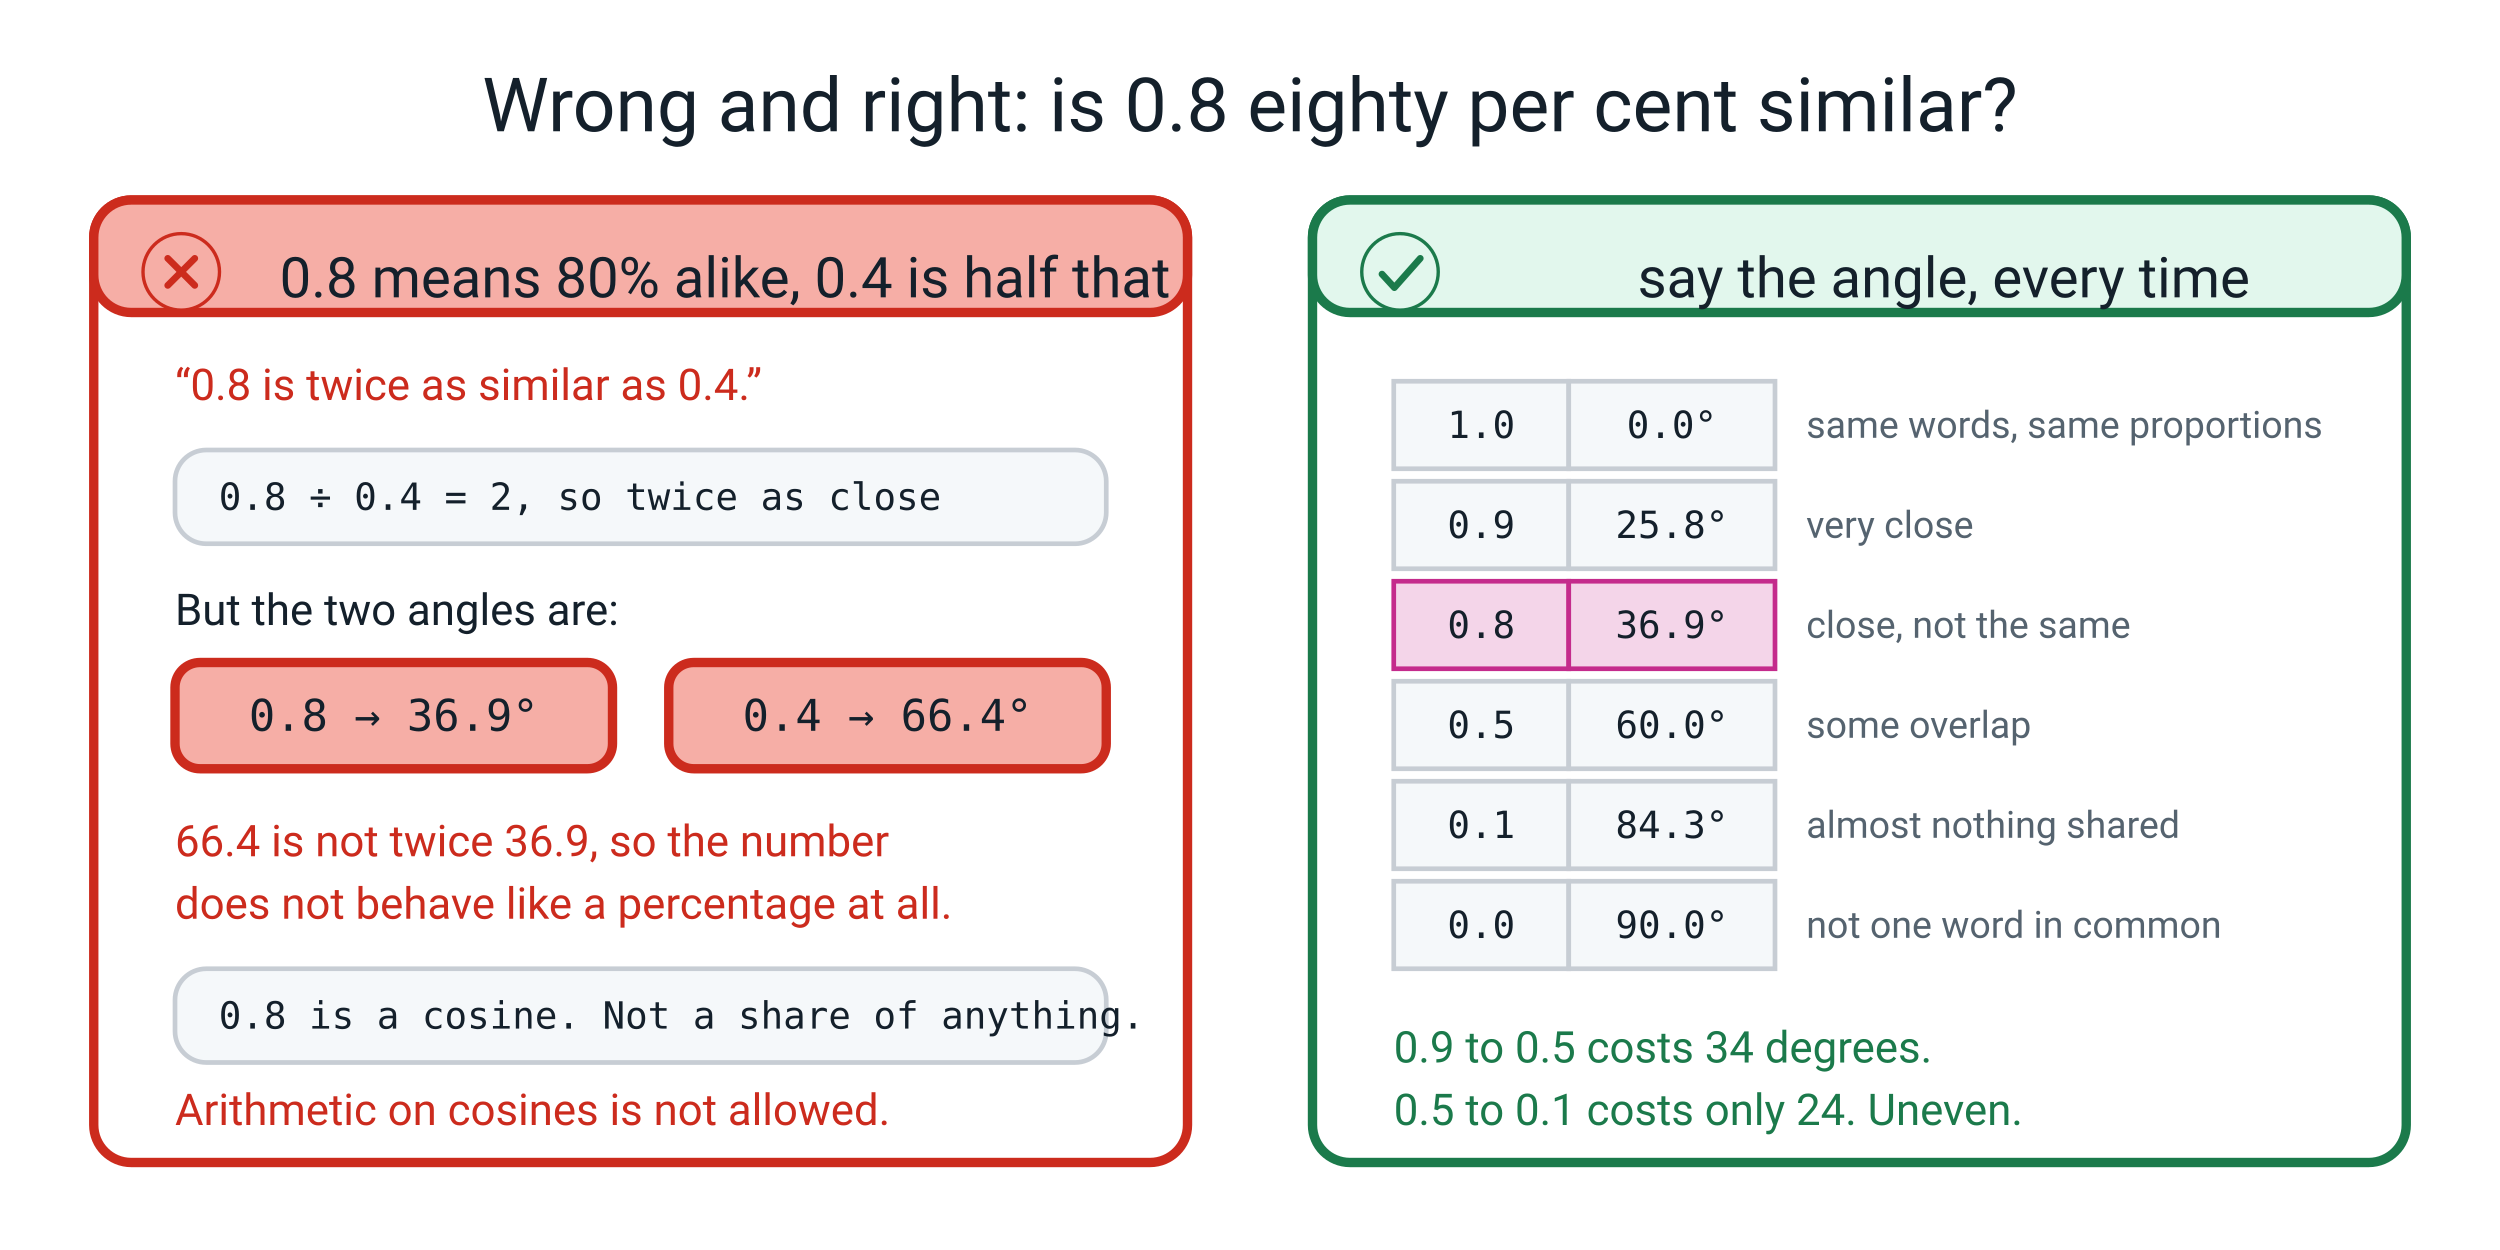
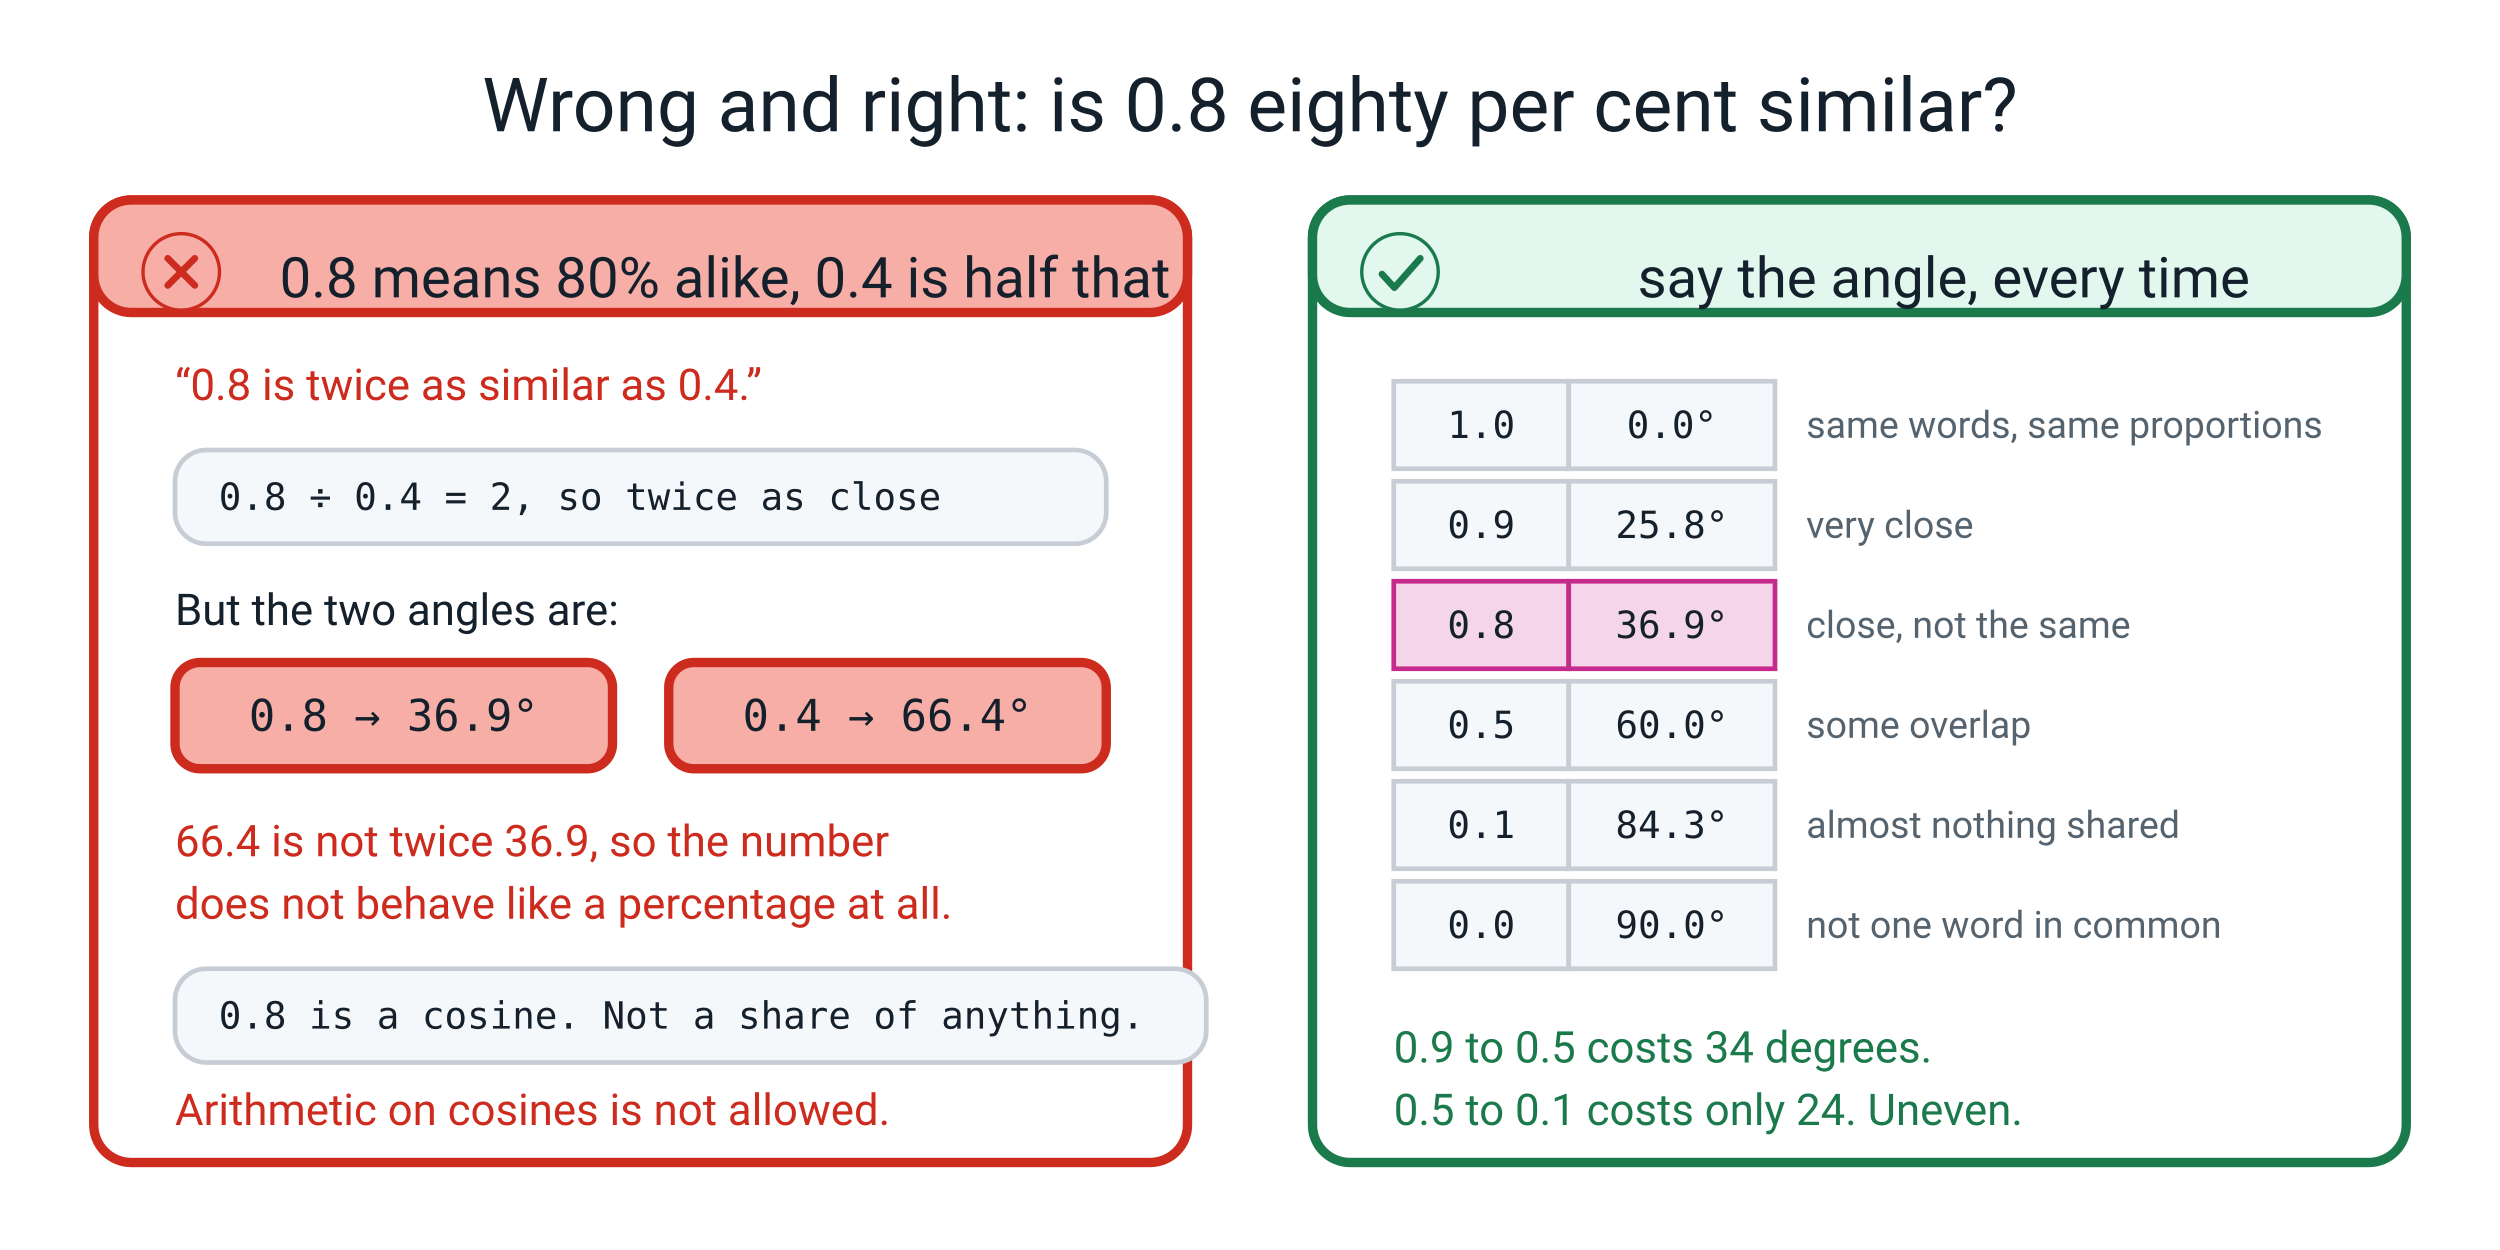
<svg xmlns="http://www.w3.org/2000/svg" viewBox="0 0 800 400" role="img">
  <text x="400" y="42" font-family="ui-sans-serif, system-ui, -apple-system, 'Segoe UI', Roboto, sans-serif" font-size="24" fill="#14202B" text-anchor="middle">Wrong and right: is 0.8 eighty per cent similar?</text>
  <rect x="30" y="64" width="350" height="308" rx="12" fill="none" stroke="#CC2B1D" stroke-width="3" stroke-linejoin="round" />
  <rect x="30" y="64" width="350" height="36" rx="12" fill="#F6AEA6" stroke="#CC2B1D" stroke-width="3" stroke-linejoin="round" />
  <g transform="translate(40,69) scale(0.36)">
    <circle cx="50" cy="50" r="34" fill="#F6AEA6" stroke="#CC2B1D" stroke-width="3" />
    <line x1="38" y1="38" x2="62" y2="62" stroke="#CC2B1D" stroke-width="6" stroke-linecap="round" />
    <line x1="62" y1="38" x2="38" y2="62" stroke="#CC2B1D" stroke-width="6" stroke-linecap="round" />
  </g>
  <text x="232" y="89" font-family="ui-sans-serif, system-ui, -apple-system, 'Segoe UI', Roboto, sans-serif" font-size="18" fill="#14202B" text-anchor="middle" dominant-baseline="central">0.8 means 80% alike, 0.4 is half that</text>
  <text x="56" y="128" font-family="ui-sans-serif, system-ui, -apple-system, 'Segoe UI', Roboto, sans-serif" font-size="14" fill="#CC2B1D">“0.8 is twice as similar as 0.4.”</text>
  <rect x="56" y="144" width="298" height="30" rx="10" fill="#F5F8FA" stroke="#C7CDD4" stroke-width="1.5" stroke-linejoin="round" />
  <text x="70" y="159" font-family="ui-monospace, SFMono-Regular, Menlo, Consolas, monospace" font-size="12" fill="#14202B" dominant-baseline="central">0.8 ÷ 0.4 = 2, so twice as close</text>
  <text x="56" y="200" font-family="ui-sans-serif, system-ui, -apple-system, 'Segoe UI', Roboto, sans-serif" font-size="14" fill="#14202B">But the two angles are:</text>
  <rect x="56" y="212" width="140" height="34" rx="8" fill="#F6AEA6" stroke="#CC2B1D" stroke-width="3" stroke-linejoin="round" />
  <text x="126" y="229" font-family="ui-monospace, SFMono-Regular, Menlo, Consolas, monospace" font-size="14" fill="#14202B" text-anchor="middle" dominant-baseline="central">0.8 → 36.9°</text>
  <rect x="214" y="212" width="140" height="34" rx="8" fill="#F6AEA6" stroke="#CC2B1D" stroke-width="3" stroke-linejoin="round" />
  <text x="284" y="229" font-family="ui-monospace, SFMono-Regular, Menlo, Consolas, monospace" font-size="14" fill="#14202B" text-anchor="middle" dominant-baseline="central">0.4 → 66.4°</text>
  <text x="56" y="274" font-family="ui-sans-serif, system-ui, -apple-system, 'Segoe UI', Roboto, sans-serif" font-size="14" fill="#CC2B1D">66.4 is not twice 36.9, so the number</text>
  <text x="56" y="294" font-family="ui-sans-serif, system-ui, -apple-system, 'Segoe UI', Roboto, sans-serif" font-size="14" fill="#CC2B1D">does not behave like a percentage at all.</text>
-   <rect x="56" y="310" width="298" height="30" rx="10" fill="#F5F8FA" stroke="#C7CDD4" stroke-width="1.5" stroke-linejoin="round" />
+   <rect x="56" y="310" width="330" height="30" rx="10" fill="#F5F8FA" stroke="#C7CDD4" stroke-width="1.5" stroke-linejoin="round" />
  <text x="70" y="325" font-family="ui-monospace, SFMono-Regular, Menlo, Consolas, monospace" font-size="12" fill="#14202B" dominant-baseline="central">0.8 is a cosine. Not a share of anything.</text>
  <text x="56" y="360" font-family="ui-sans-serif, system-ui, -apple-system, 'Segoe UI', Roboto, sans-serif" font-size="14" fill="#CC2B1D">Arithmetic on cosines is not allowed.</text>
  <rect x="420" y="64" width="350" height="308" rx="12" fill="none" stroke="#1B7A4B" stroke-width="3" stroke-linejoin="round" />
  <rect x="420" y="64" width="350" height="36" rx="12" fill="#E2F7ED" stroke="#1B7A4B" stroke-width="3" stroke-linejoin="round" />
  <g transform="translate(430,69) scale(0.36)">
    <circle cx="50" cy="50" r="34" fill="#E2F7ED" stroke="#1B7A4B" stroke-width="3" />
    <polyline points="34,52 45,64 68,38" fill="none" stroke="#1B7A4B" stroke-width="6" stroke-linecap="round" stroke-linejoin="round" />
  </g>
  <text x="622" y="89" font-family="ui-sans-serif, system-ui, -apple-system, 'Segoe UI', Roboto, sans-serif" font-size="18" fill="#14202B" text-anchor="middle" dominant-baseline="central">say the angle, every time</text>
  <rect x="446" y="122" width="56" height="28" fill="#F5F8FA" stroke="#C7CDD4" stroke-width="1.5" />
  <text x="474" y="136" font-family="ui-monospace, SFMono-Regular, Menlo, Consolas, monospace" font-size="12" fill="#14202B" text-anchor="middle" dominant-baseline="central">1.0</text>
  <rect x="502" y="122" width="66" height="28" fill="#F5F8FA" stroke="#C7CDD4" stroke-width="1.5" />
  <text x="535" y="136" font-family="ui-monospace, SFMono-Regular, Menlo, Consolas, monospace" font-size="12" fill="#14202B" text-anchor="middle" dominant-baseline="central">0.0°</text>
  <text x="578" y="136" font-family="ui-sans-serif, system-ui, -apple-system, 'Segoe UI', Roboto, sans-serif" font-size="12" fill="#55636F" dominant-baseline="central">same words, same proportions</text>
  <rect x="446" y="154" width="56" height="28" fill="#F5F8FA" stroke="#C7CDD4" stroke-width="1.5" />
  <text x="474" y="168" font-family="ui-monospace, SFMono-Regular, Menlo, Consolas, monospace" font-size="12" fill="#14202B" text-anchor="middle" dominant-baseline="central">0.9</text>
  <rect x="502" y="154" width="66" height="28" fill="#F5F8FA" stroke="#C7CDD4" stroke-width="1.5" />
  <text x="535" y="168" font-family="ui-monospace, SFMono-Regular, Menlo, Consolas, monospace" font-size="12" fill="#14202B" text-anchor="middle" dominant-baseline="central">25.8°</text>
  <text x="578" y="168" font-family="ui-sans-serif, system-ui, -apple-system, 'Segoe UI', Roboto, sans-serif" font-size="12" fill="#55636F" dominant-baseline="central">very close</text>
  <rect x="446" y="186" width="56" height="28" fill="#F4D5E9" stroke="#C42B8C" stroke-width="1.5" />
  <text x="474" y="200" font-family="ui-monospace, SFMono-Regular, Menlo, Consolas, monospace" font-size="12" fill="#14202B" text-anchor="middle" dominant-baseline="central">0.8</text>
  <rect x="502" y="186" width="66" height="28" fill="#F4D5E9" stroke="#C42B8C" stroke-width="1.5" />
  <text x="535" y="200" font-family="ui-monospace, SFMono-Regular, Menlo, Consolas, monospace" font-size="12" fill="#14202B" text-anchor="middle" dominant-baseline="central">36.9°</text>
  <text x="578" y="200" font-family="ui-sans-serif, system-ui, -apple-system, 'Segoe UI', Roboto, sans-serif" font-size="12" fill="#55636F" dominant-baseline="central">close, not the same</text>
  <rect x="446" y="218" width="56" height="28" fill="#F5F8FA" stroke="#C7CDD4" stroke-width="1.5" />
  <text x="474" y="232" font-family="ui-monospace, SFMono-Regular, Menlo, Consolas, monospace" font-size="12" fill="#14202B" text-anchor="middle" dominant-baseline="central">0.5</text>
  <rect x="502" y="218" width="66" height="28" fill="#F5F8FA" stroke="#C7CDD4" stroke-width="1.5" />
  <text x="535" y="232" font-family="ui-monospace, SFMono-Regular, Menlo, Consolas, monospace" font-size="12" fill="#14202B" text-anchor="middle" dominant-baseline="central">60.0°</text>
  <text x="578" y="232" font-family="ui-sans-serif, system-ui, -apple-system, 'Segoe UI', Roboto, sans-serif" font-size="12" fill="#55636F" dominant-baseline="central">some overlap</text>
  <rect x="446" y="250" width="56" height="28" fill="#F5F8FA" stroke="#C7CDD4" stroke-width="1.5" />
  <text x="474" y="264" font-family="ui-monospace, SFMono-Regular, Menlo, Consolas, monospace" font-size="12" fill="#14202B" text-anchor="middle" dominant-baseline="central">0.1</text>
  <rect x="502" y="250" width="66" height="28" fill="#F5F8FA" stroke="#C7CDD4" stroke-width="1.5" />
  <text x="535" y="264" font-family="ui-monospace, SFMono-Regular, Menlo, Consolas, monospace" font-size="12" fill="#14202B" text-anchor="middle" dominant-baseline="central">84.3°</text>
  <text x="578" y="264" font-family="ui-sans-serif, system-ui, -apple-system, 'Segoe UI', Roboto, sans-serif" font-size="12" fill="#55636F" dominant-baseline="central">almost nothing shared</text>
  <rect x="446" y="282" width="56" height="28" fill="#F5F8FA" stroke="#C7CDD4" stroke-width="1.5" />
  <text x="474" y="296" font-family="ui-monospace, SFMono-Regular, Menlo, Consolas, monospace" font-size="12" fill="#14202B" text-anchor="middle" dominant-baseline="central">0.0</text>
  <rect x="502" y="282" width="66" height="28" fill="#F5F8FA" stroke="#C7CDD4" stroke-width="1.5" />
  <text x="535" y="296" font-family="ui-monospace, SFMono-Regular, Menlo, Consolas, monospace" font-size="12" fill="#14202B" text-anchor="middle" dominant-baseline="central">90.0°</text>
  <text x="578" y="296" font-family="ui-sans-serif, system-ui, -apple-system, 'Segoe UI', Roboto, sans-serif" font-size="12" fill="#55636F" dominant-baseline="central">not one word in common</text>
  <text x="446" y="340" font-family="ui-sans-serif, system-ui, -apple-system, 'Segoe UI', Roboto, sans-serif" font-size="14" fill="#1B7A4B">0.9 to 0.5 costs 34 degrees.</text>
  <text x="446" y="360" font-family="ui-sans-serif, system-ui, -apple-system, 'Segoe UI', Roboto, sans-serif" font-size="14" fill="#1B7A4B">0.5 to 0.1 costs only 24. Uneven.</text>
</svg>
